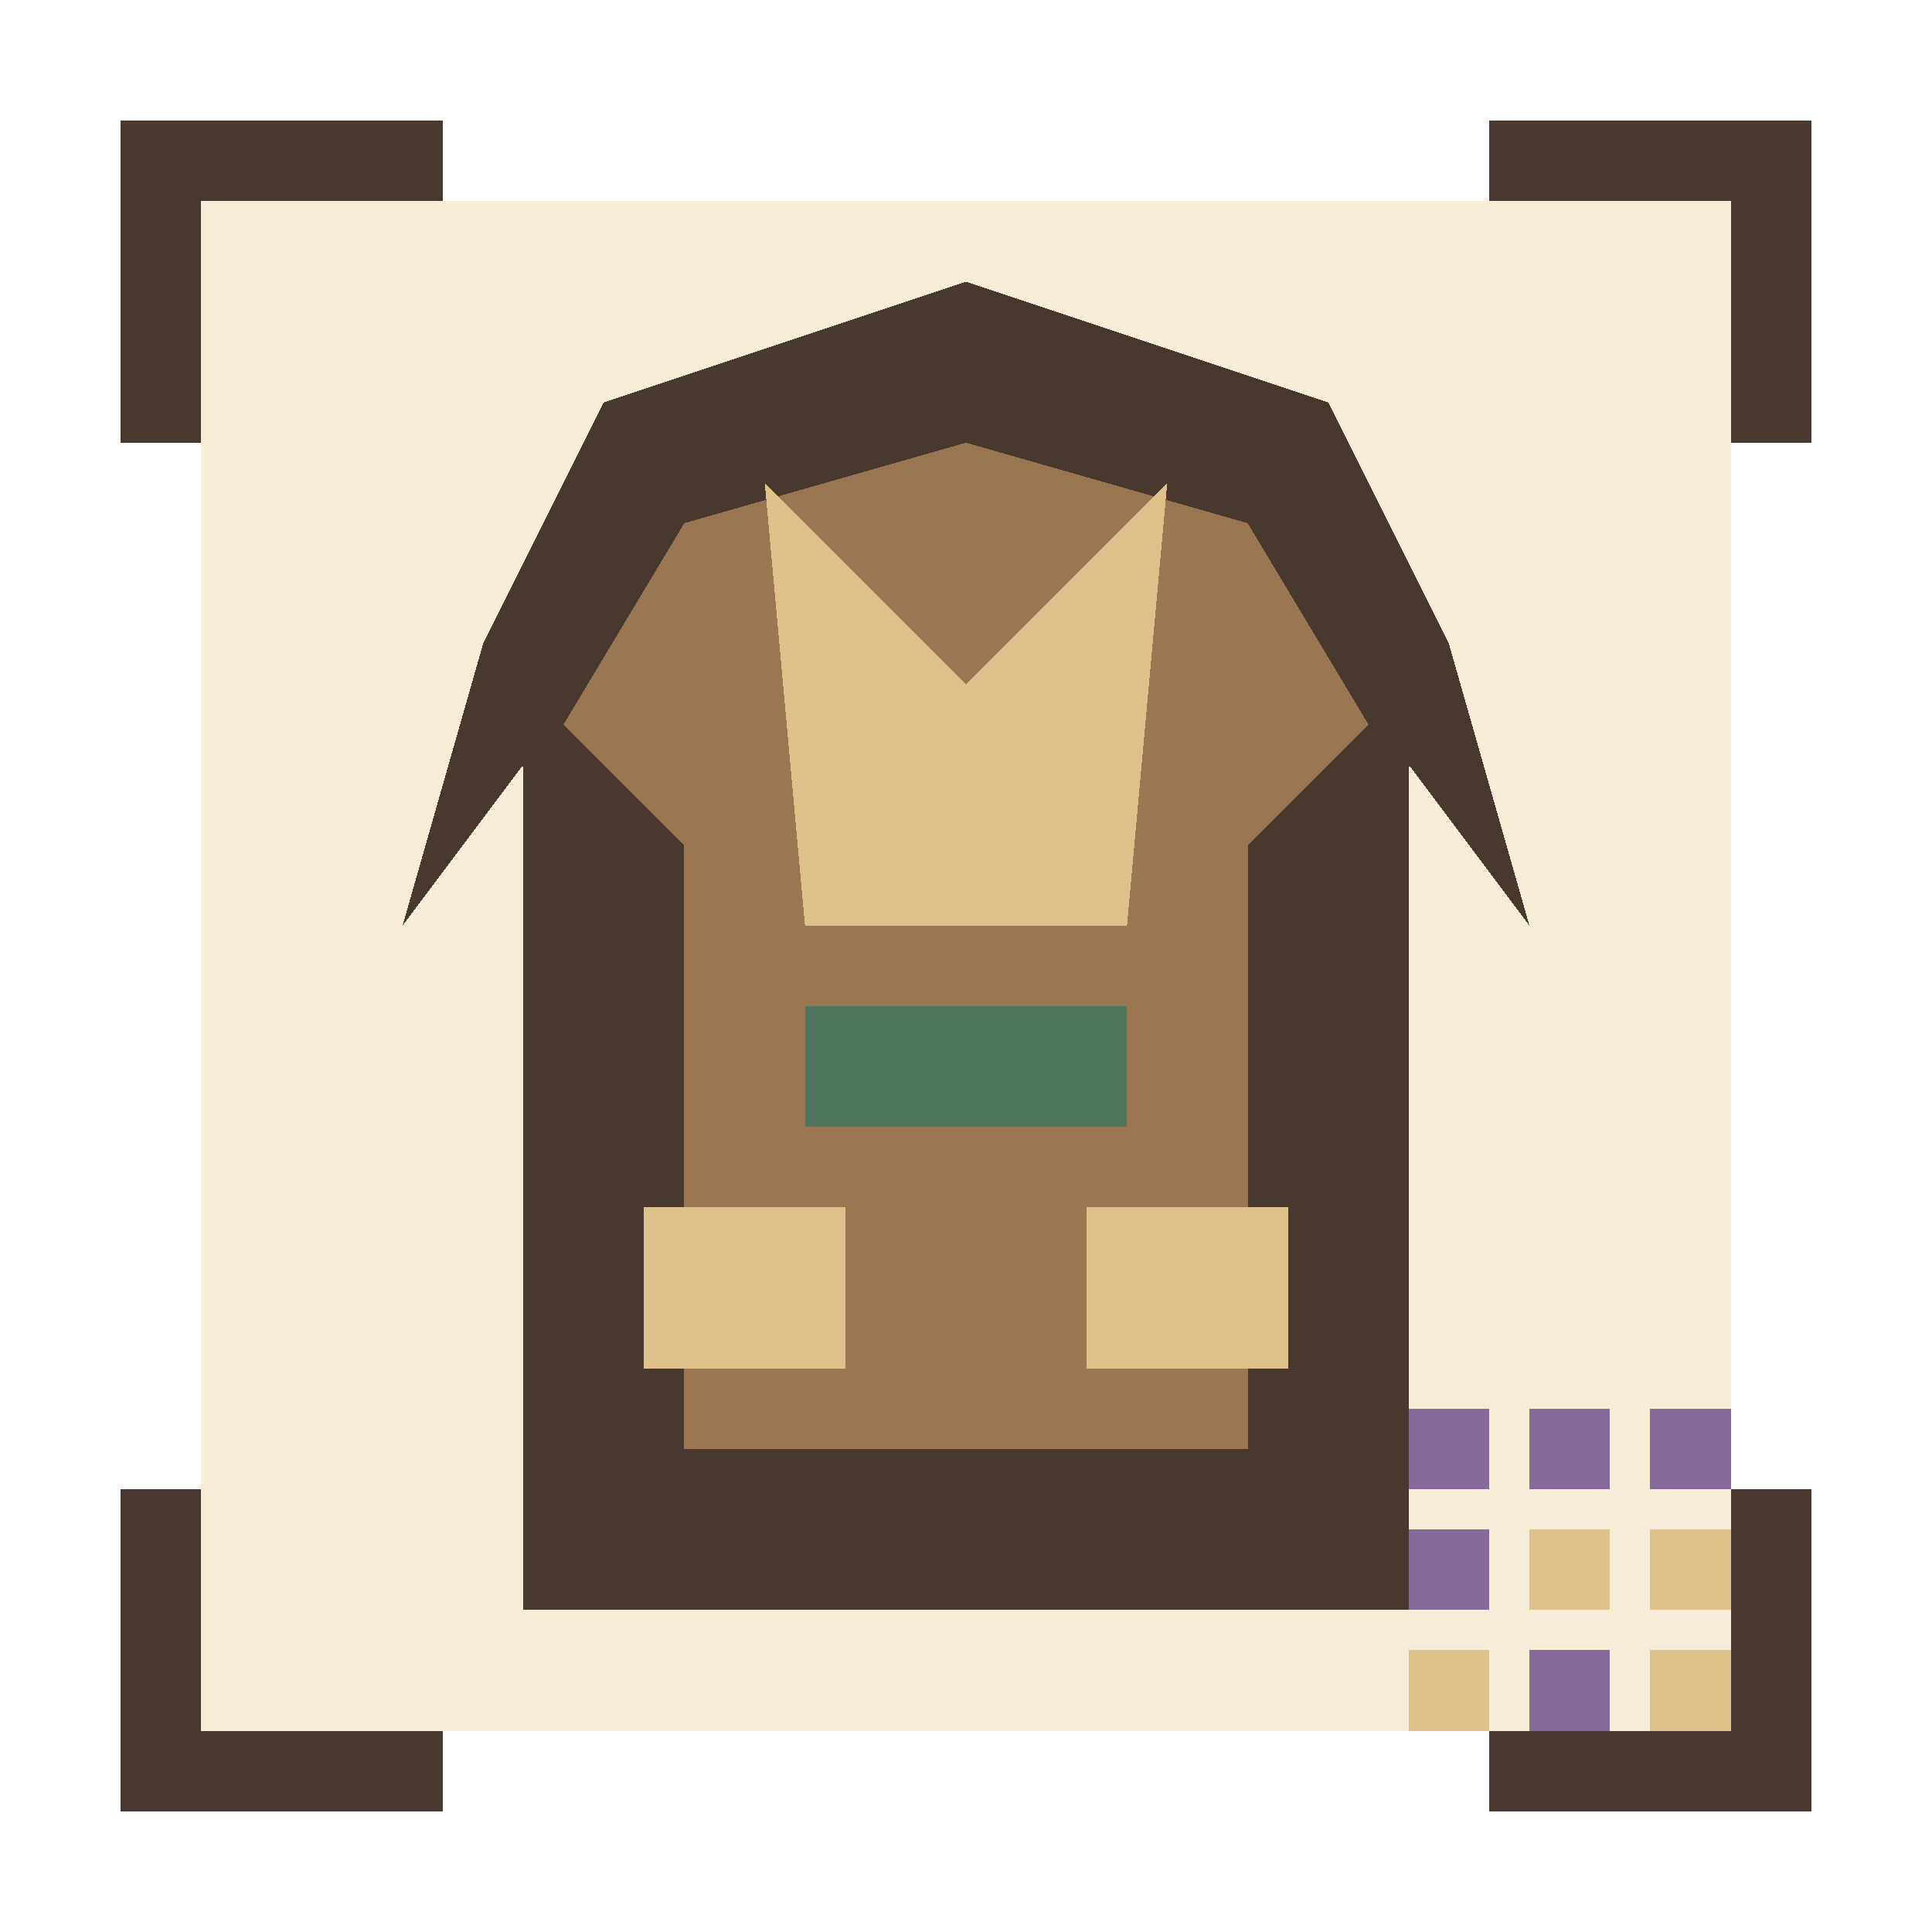
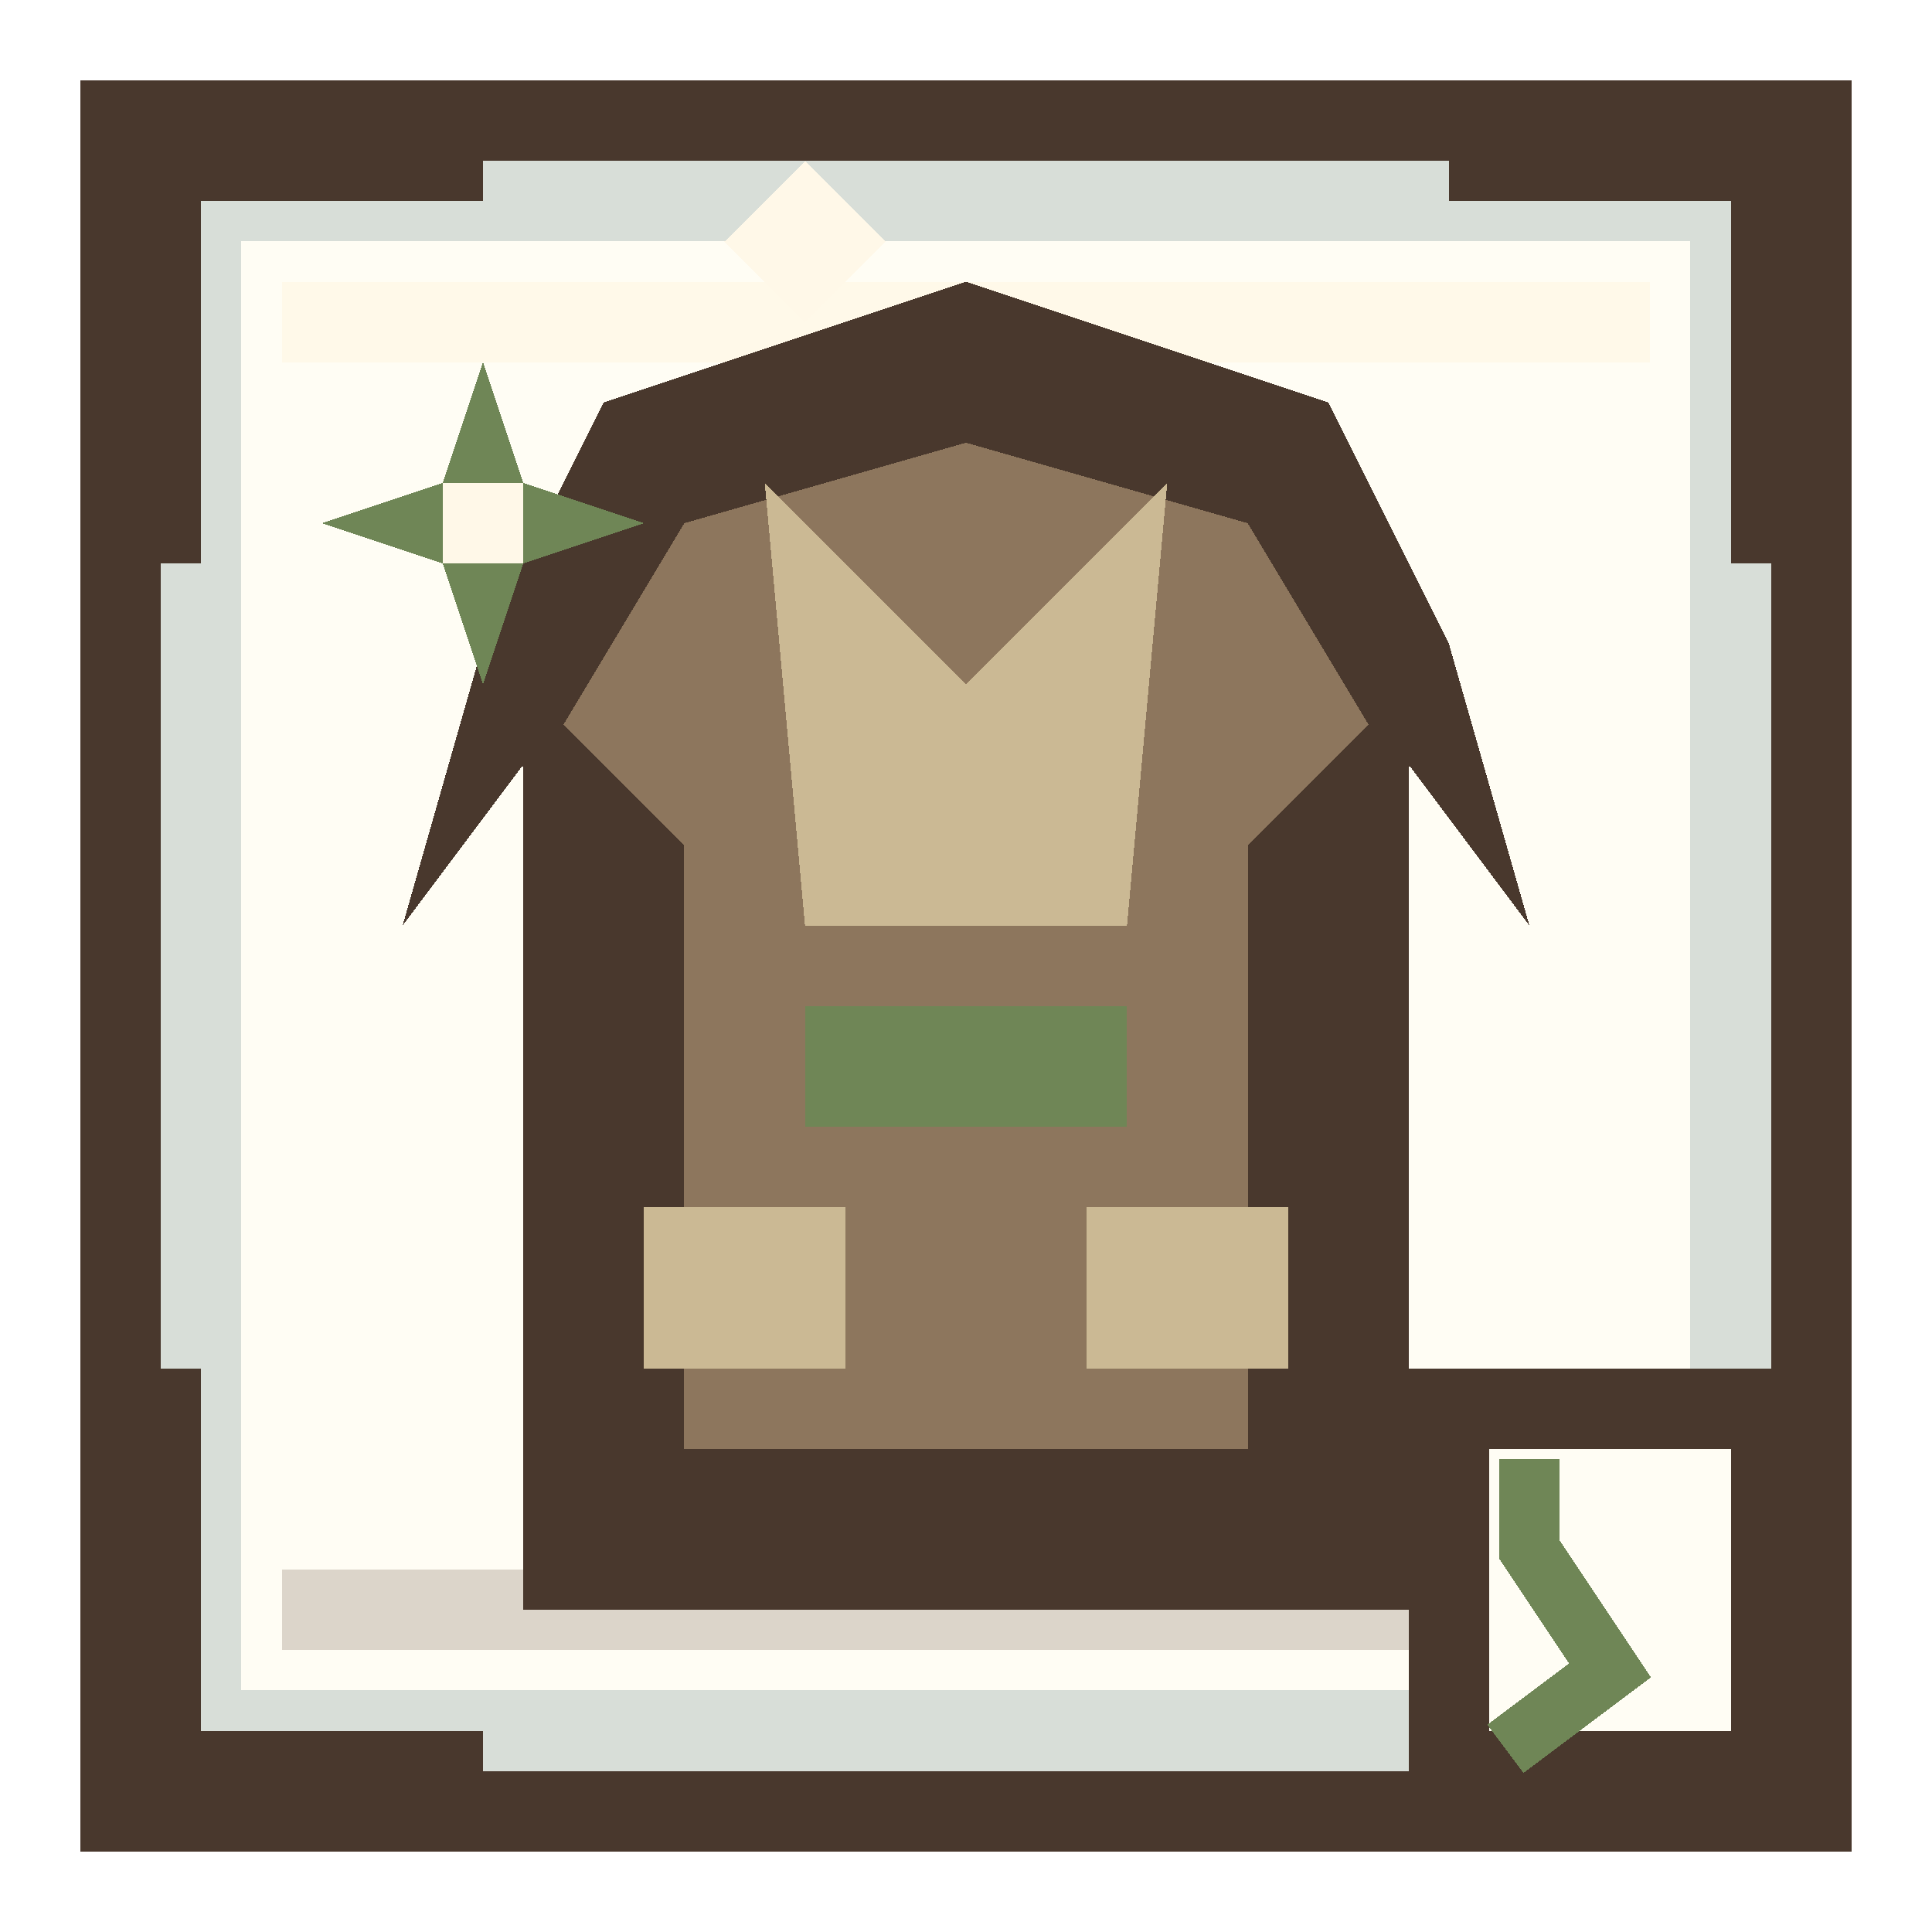
<svg xmlns="http://www.w3.org/2000/svg" viewBox="0 0 48 48" width="48" height="48" role="img" aria-label="새싹 문장 갑옷" shape-rendering="crispEdges">
-   <rect x="5" y="5" width="38" height="38" fill="#f3e6c9" opacity=".74" />
-   <rect x="3" y="3" width="8" height="2" fill="#49382d" />
-   <rect x="3" y="5" width="2" height="6" fill="#49382d" />
-   <rect x="37" y="3" width="8" height="2" fill="#49382d" />
-   <rect x="43" y="5" width="2" height="6" fill="#49382d" />
-   <rect x="3" y="43" width="8" height="2" fill="#49382d" />
-   <rect x="3" y="37" width="2" height="6" fill="#49382d" />
-   <rect x="37" y="43" width="8" height="2" fill="#49382d" />
-   <rect x="43" y="37" width="2" height="6" fill="#49382d" />
-   <rect x="35" y="35" width="2" height="2" fill="#856a9a" />
-   <rect x="38" y="35" width="2" height="2" fill="#856a9a" />
-   <rect x="41" y="35" width="2" height="2" fill="#856a9a" />
-   <rect x="35" y="38" width="2" height="2" fill="#856a9a" />
-   <rect x="38" y="38" width="2" height="2" fill="#dec18b" />
-   <rect x="41" y="38" width="2" height="2" fill="#dec18b" />
-   <rect x="35" y="41" width="2" height="2" fill="#dec18b" />
-   <rect x="38" y="41" width="2" height="2" fill="#856a9a" />
-   <rect x="41" y="41" width="2" height="2" fill="#dec18b" />
+   <rect x="2" y="2" width="44" height="44" fill="#49382d" />
+   <rect x="4" y="4" width="40" height="40" fill="#d8ded8" />
+   <rect x="6" y="6" width="36" height="36" fill="#fffdf4" />
+   <rect x="2" y="2" width="10" height="3" fill="#49382d" />
+   <rect x="2" y="5" width="3" height="9" fill="#49382d" />
+   <rect x="36" y="2" width="10" height="3" fill="#49382d" />
+   <rect x="43" y="5" width="3" height="9" fill="#49382d" />
+   <rect x="2" y="43" width="10" height="3" fill="#49382d" />
+   <rect x="2" y="34" width="3" height="9" fill="#49382d" />
+   <rect x="36" y="43" width="10" height="3" fill="#49382d" />
+   <rect x="43" y="34" width="3" height="9" fill="#49382d" />
+   <rect x="7" y="7" width="34" height="2" fill="#fff8e8" opacity=".85" />
+   <rect x="7" y="39" width="34" height="2" fill="#5e4938" opacity=".22" />
+   <polygon points="20,4 22,6 20,8 18,6" fill="#fff8e8" />
  <g>
    <polygon points="24,7 33,10 36,16 38,23 35,19 35,40 13,40 13,19 10,23 12,16 15,10" fill="#49382d" />
-     <polygon points="24,11 31,13 34,18 31,21 31,36 17,36 17,21 14,18 17,13" fill="#9b7652" />
-     <polygon points="19,12 24,17 29,12 28,23 20,23" fill="#dec18b" />
-     <rect x="20" y="25" width="8" height="3" fill="#50745c" />
-     <rect x="16" y="30" width="5" height="4" fill="#dec18b" />
-     <rect x="27" y="30" width="5" height="4" fill="#dec18b" />
+     <polygon points="24,11 31,13 34,18 31,21 31,36 17,36 17,21 14,18 17,13" fill="#8d765d" />
+     <polygon points="19,12 24,17 29,12 28,23 20,23" fill="#cbb994" />
+     <rect x="20" y="25" width="8" height="3" fill="#6f8656" />
+     <rect x="16" y="30" width="5" height="4" fill="#cbb994" />
+     <rect x="27" y="30" width="5" height="4" fill="#cbb994" />
  </g>
+   <polygon points="12,9 13,12 16,13 13,14 12,17 11,14 8,13 11,12" fill="#6f8656" />
+   <rect x="11" y="12" width="2" height="2" fill="#fff8e8" />
+   <rect x="35" y="34" width="10" height="11" fill="#49382d" />
+   <rect x="37" y="36" width="6" height="7" fill="#fffdf4" />
+   <path d="M38,37L38,38.5L39,40L40,41.5L38,43" fill="none" stroke="#6f8656" stroke-width="1.5" stroke-linecap="square" stroke-linejoin="miter" />
</svg>
